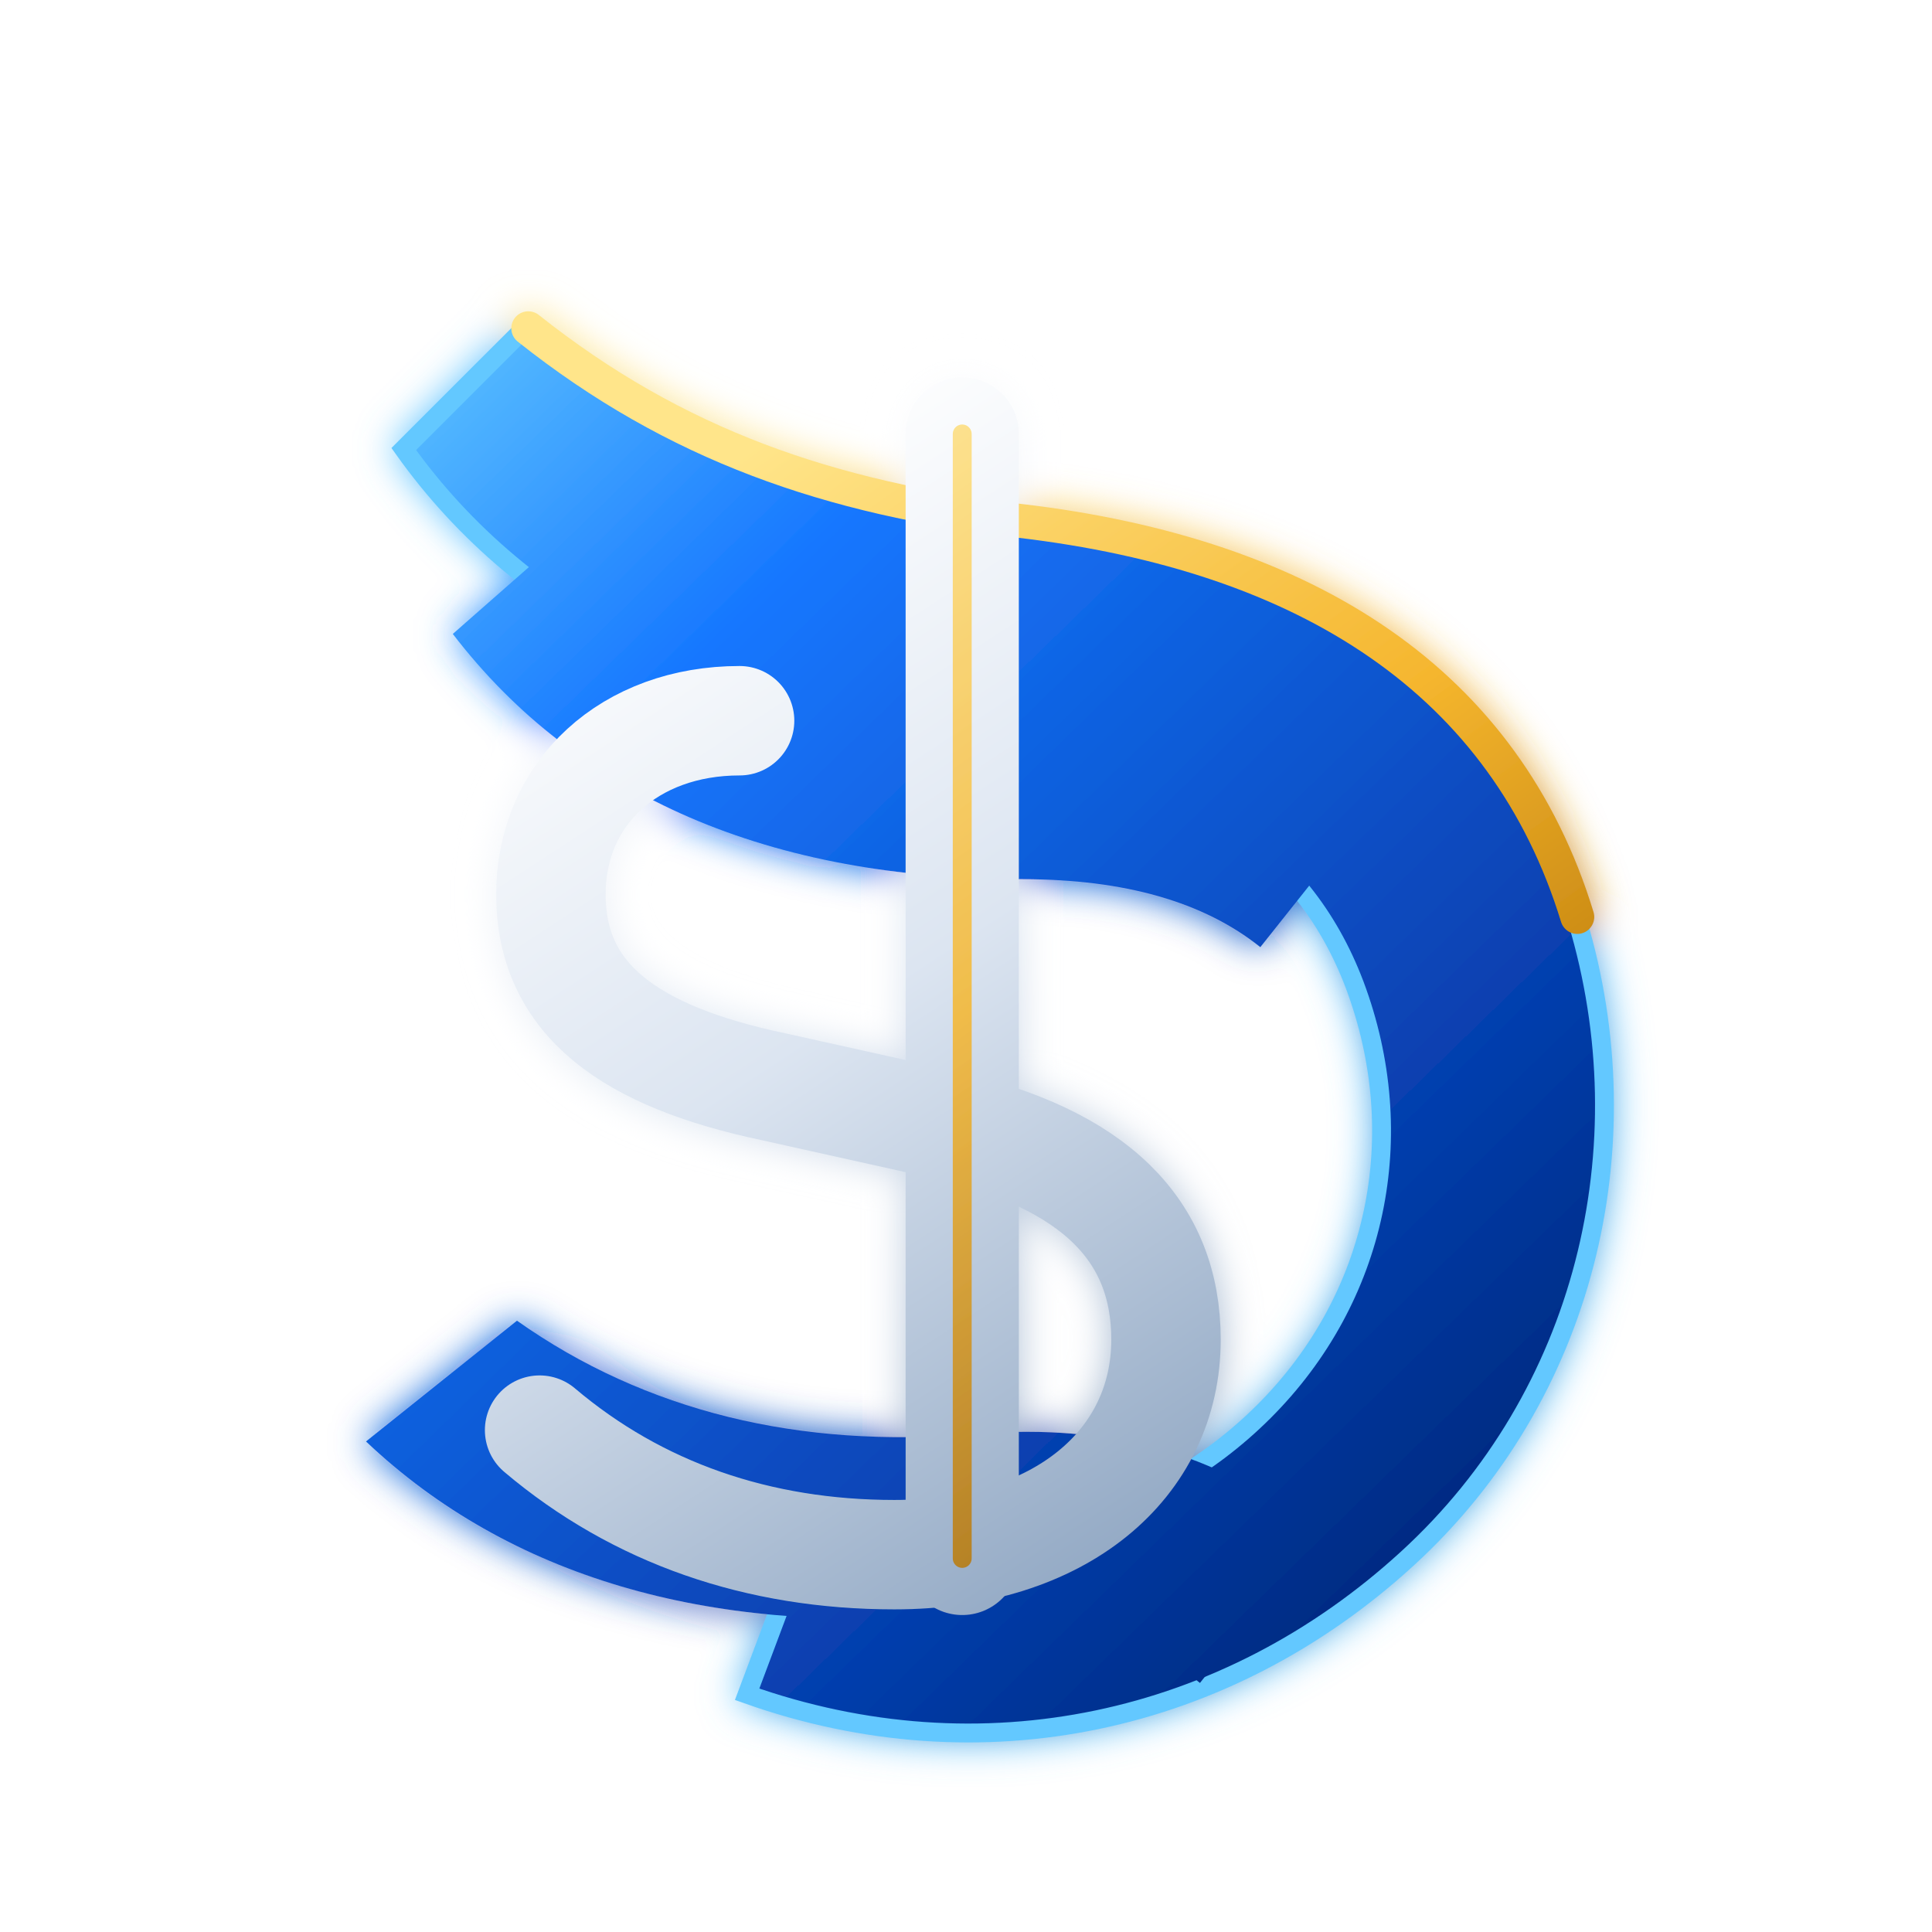
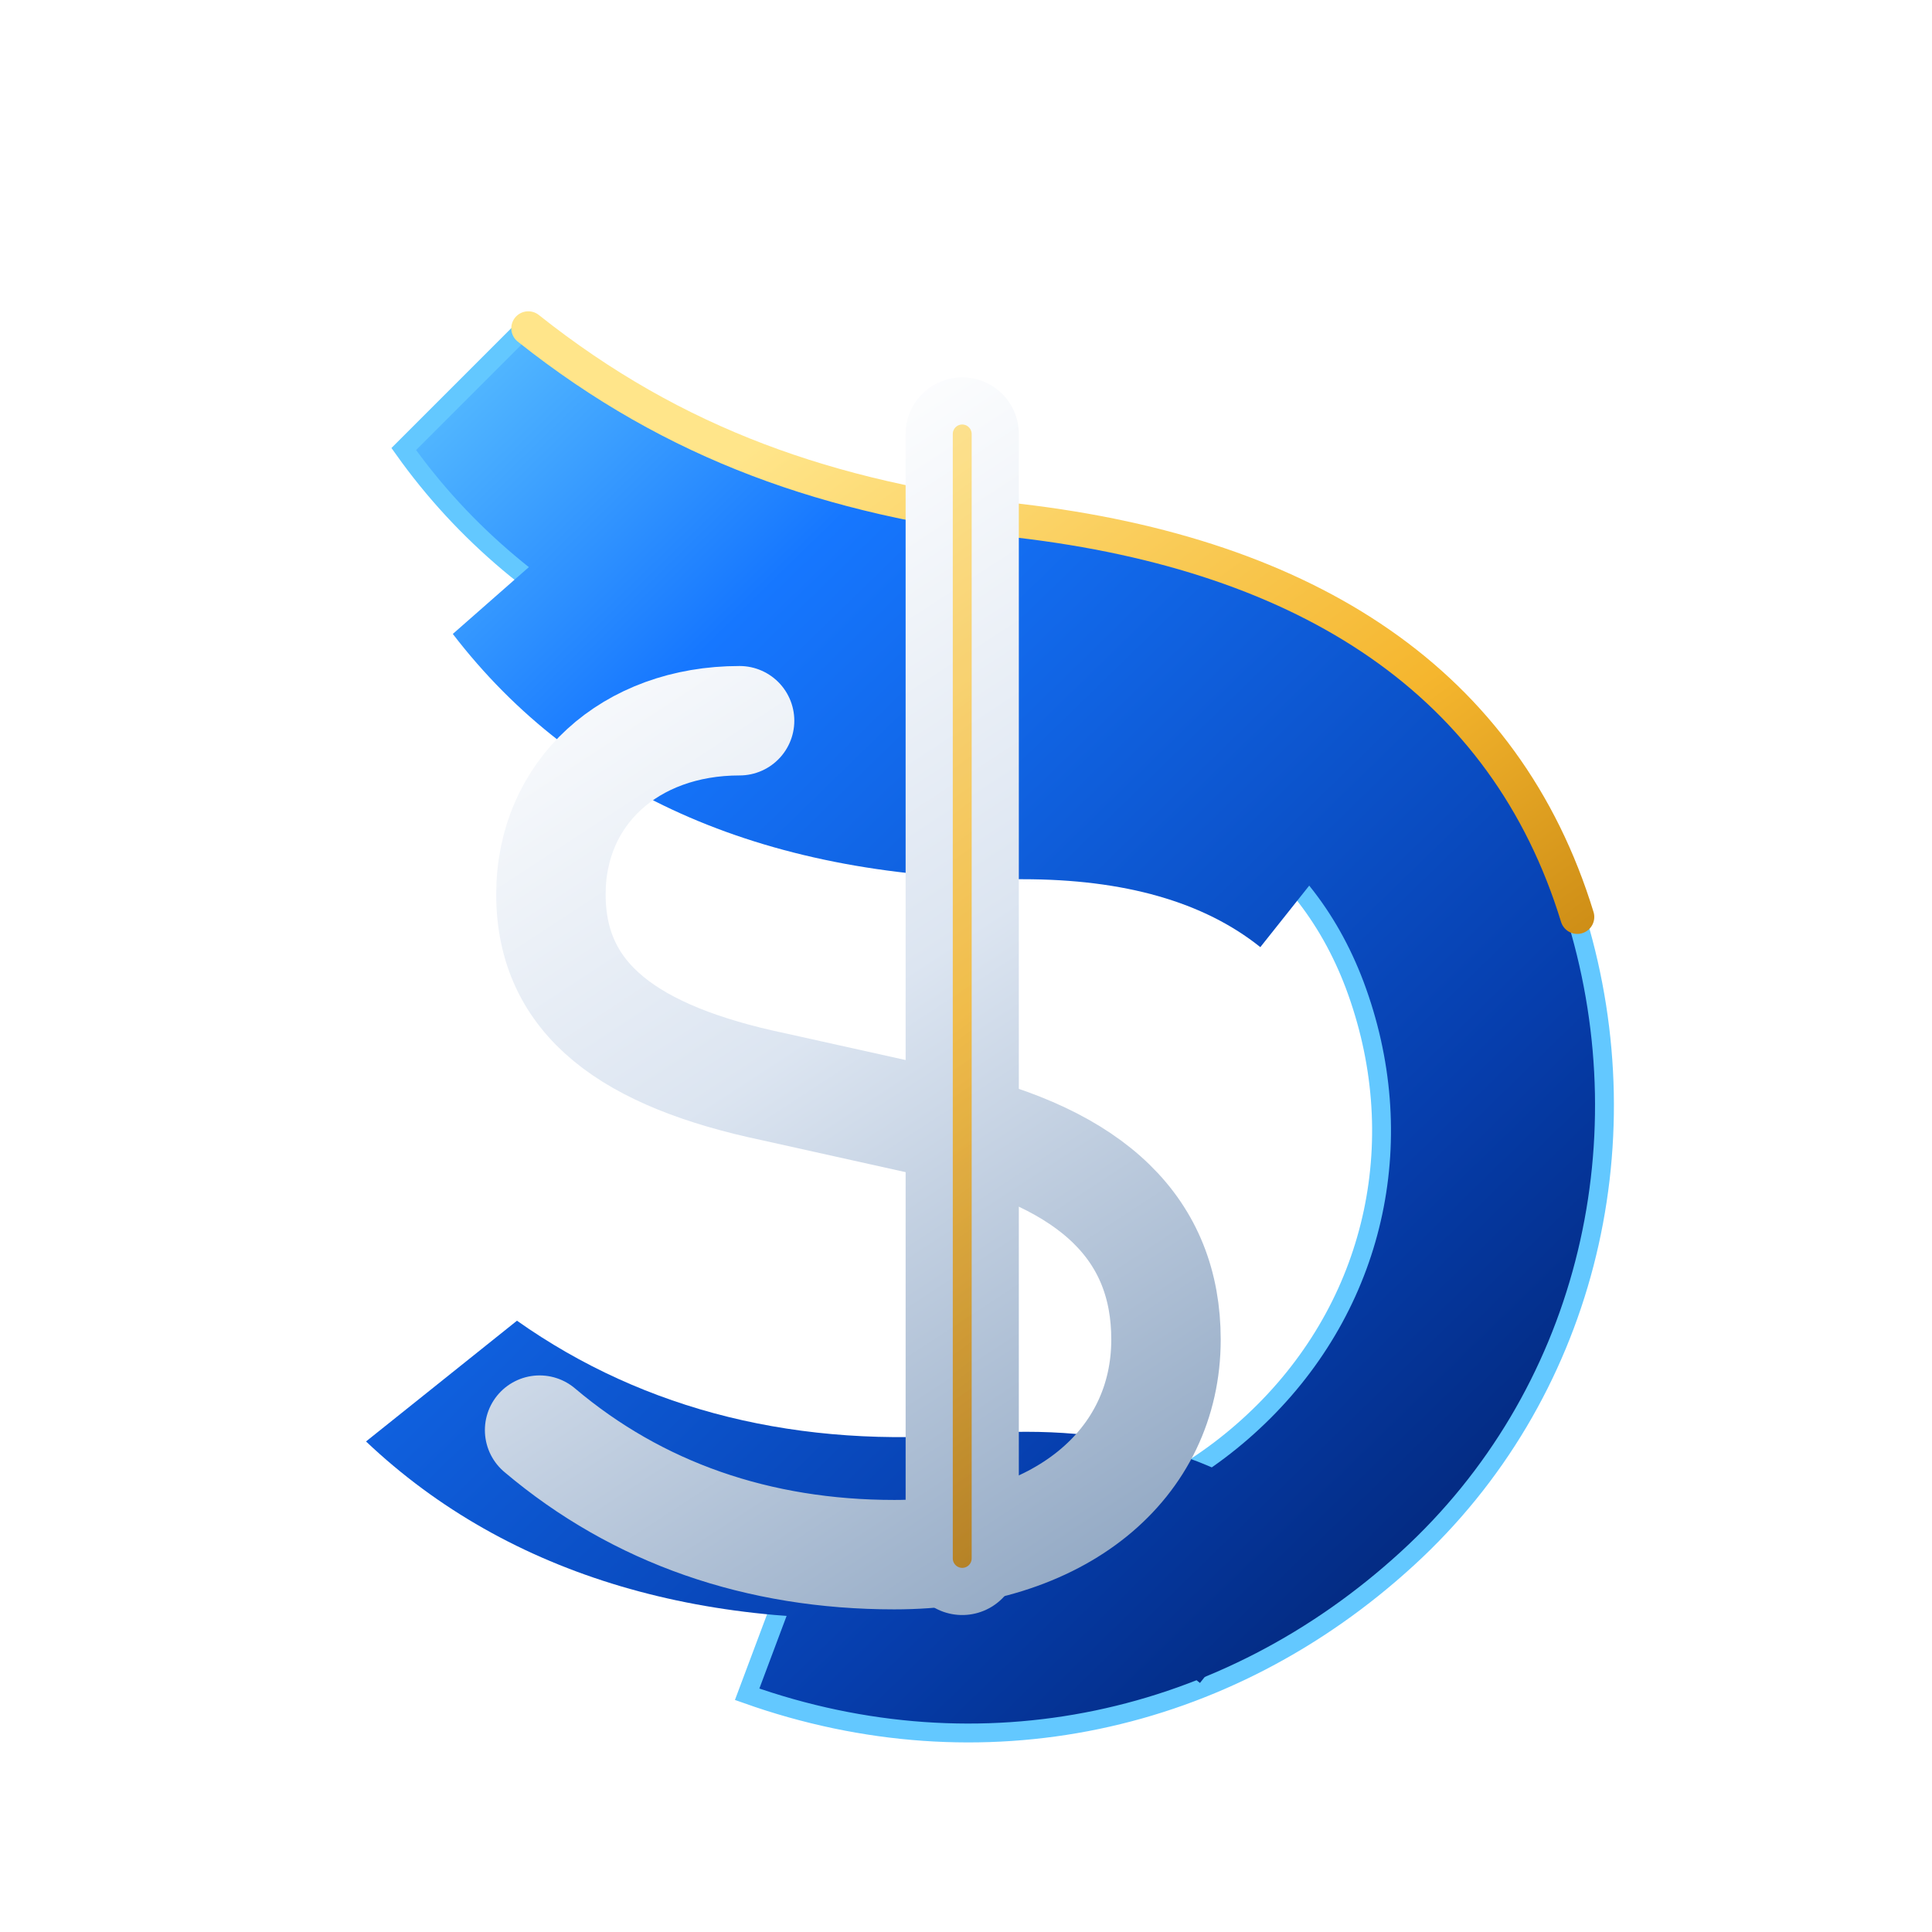
<svg xmlns="http://www.w3.org/2000/svg" viewBox="0 0 512 512" fill="none">
  <defs>
    <linearGradient id="d" x1="80" y1="80" x2="430" y2="440" gradientUnits="userSpaceOnUse">
      <stop stop-color="#6FD6FF" />
      <stop offset=".28" stop-color="#1677FF" />
      <stop offset=".72" stop-color="#063EAD" />
      <stop offset="1" stop-color="#021D63" />
    </linearGradient>
    <linearGradient id="s" x1="180" y1="130" x2="350" y2="390" gradientUnits="userSpaceOnUse">
      <stop stop-color="#FFF" />
      <stop offset=".45" stop-color="#DCE5F1" />
      <stop offset="1" stop-color="#8FA6C2" />
    </linearGradient>
    <linearGradient id="gold" x1="170" y1="140" x2="350" y2="390" gradientUnits="userSpaceOnUse">
      <stop stop-color="#FFE58A" />
      <stop offset=".5" stop-color="#F5B62E" />
      <stop offset="1" stop-color="#A96800" />
    </linearGradient>
-     <filter id="g">
-       <feGaussianBlur stdDeviation="5" result="b" />
-       <feMerge>
-         <feMergeNode in="b" />
-         <feMergeNode in="SourceGraphic" />
-       </feMerge>
-     </filter>
  </defs>
-   <g filter="url(#g)">
+   <g>
    <path d="M139 87C178 118 218 133 270 139c77 9 129 43 148 105 18 60 2 126-45 169-48 44-113 58-175 36l18-48c45 14 89 3 119-27 30-30 39-73 24-113-14-37-46-57-97-63-70-8-123-34-155-79z" fill="url(#d)" stroke="#63C8FF" stroke-width="5" />
    <path d="M140 87c39 31 80 45 130 51 77 9 129 43 148 105" stroke="url(#gold)" stroke-width="9" stroke-linecap="round" />
    <path d="M153 139c34 30 73 42 120 43 39 1 70 11 92 30l-31 39c-15-12-36-18-63-18-67 0-118-22-151-65z" fill="url(#d)" />
    <path d="M137 350c34 24 75 34 121 30 38-3 68 6 91 27l-31 39c-17-14-40-20-68-18-62 5-115-10-153-46z" fill="url(#d)" />
    <path d="M255 115v298" stroke="url(#s)" stroke-width="30" stroke-linecap="round" />
    <path d="M196 191c-29 0-50 19-50 46 0 28 21 43 59 51l45 10c40 9 59 28 59 57 0 33-28 57-72 57-36 0-68-11-94-33" stroke="url(#s)" stroke-width="29" stroke-linecap="round" />
    <path d="M255 115v298" stroke="url(#gold)" stroke-width="5" stroke-linecap="round" opacity=".85" />
  </g>
</svg>
